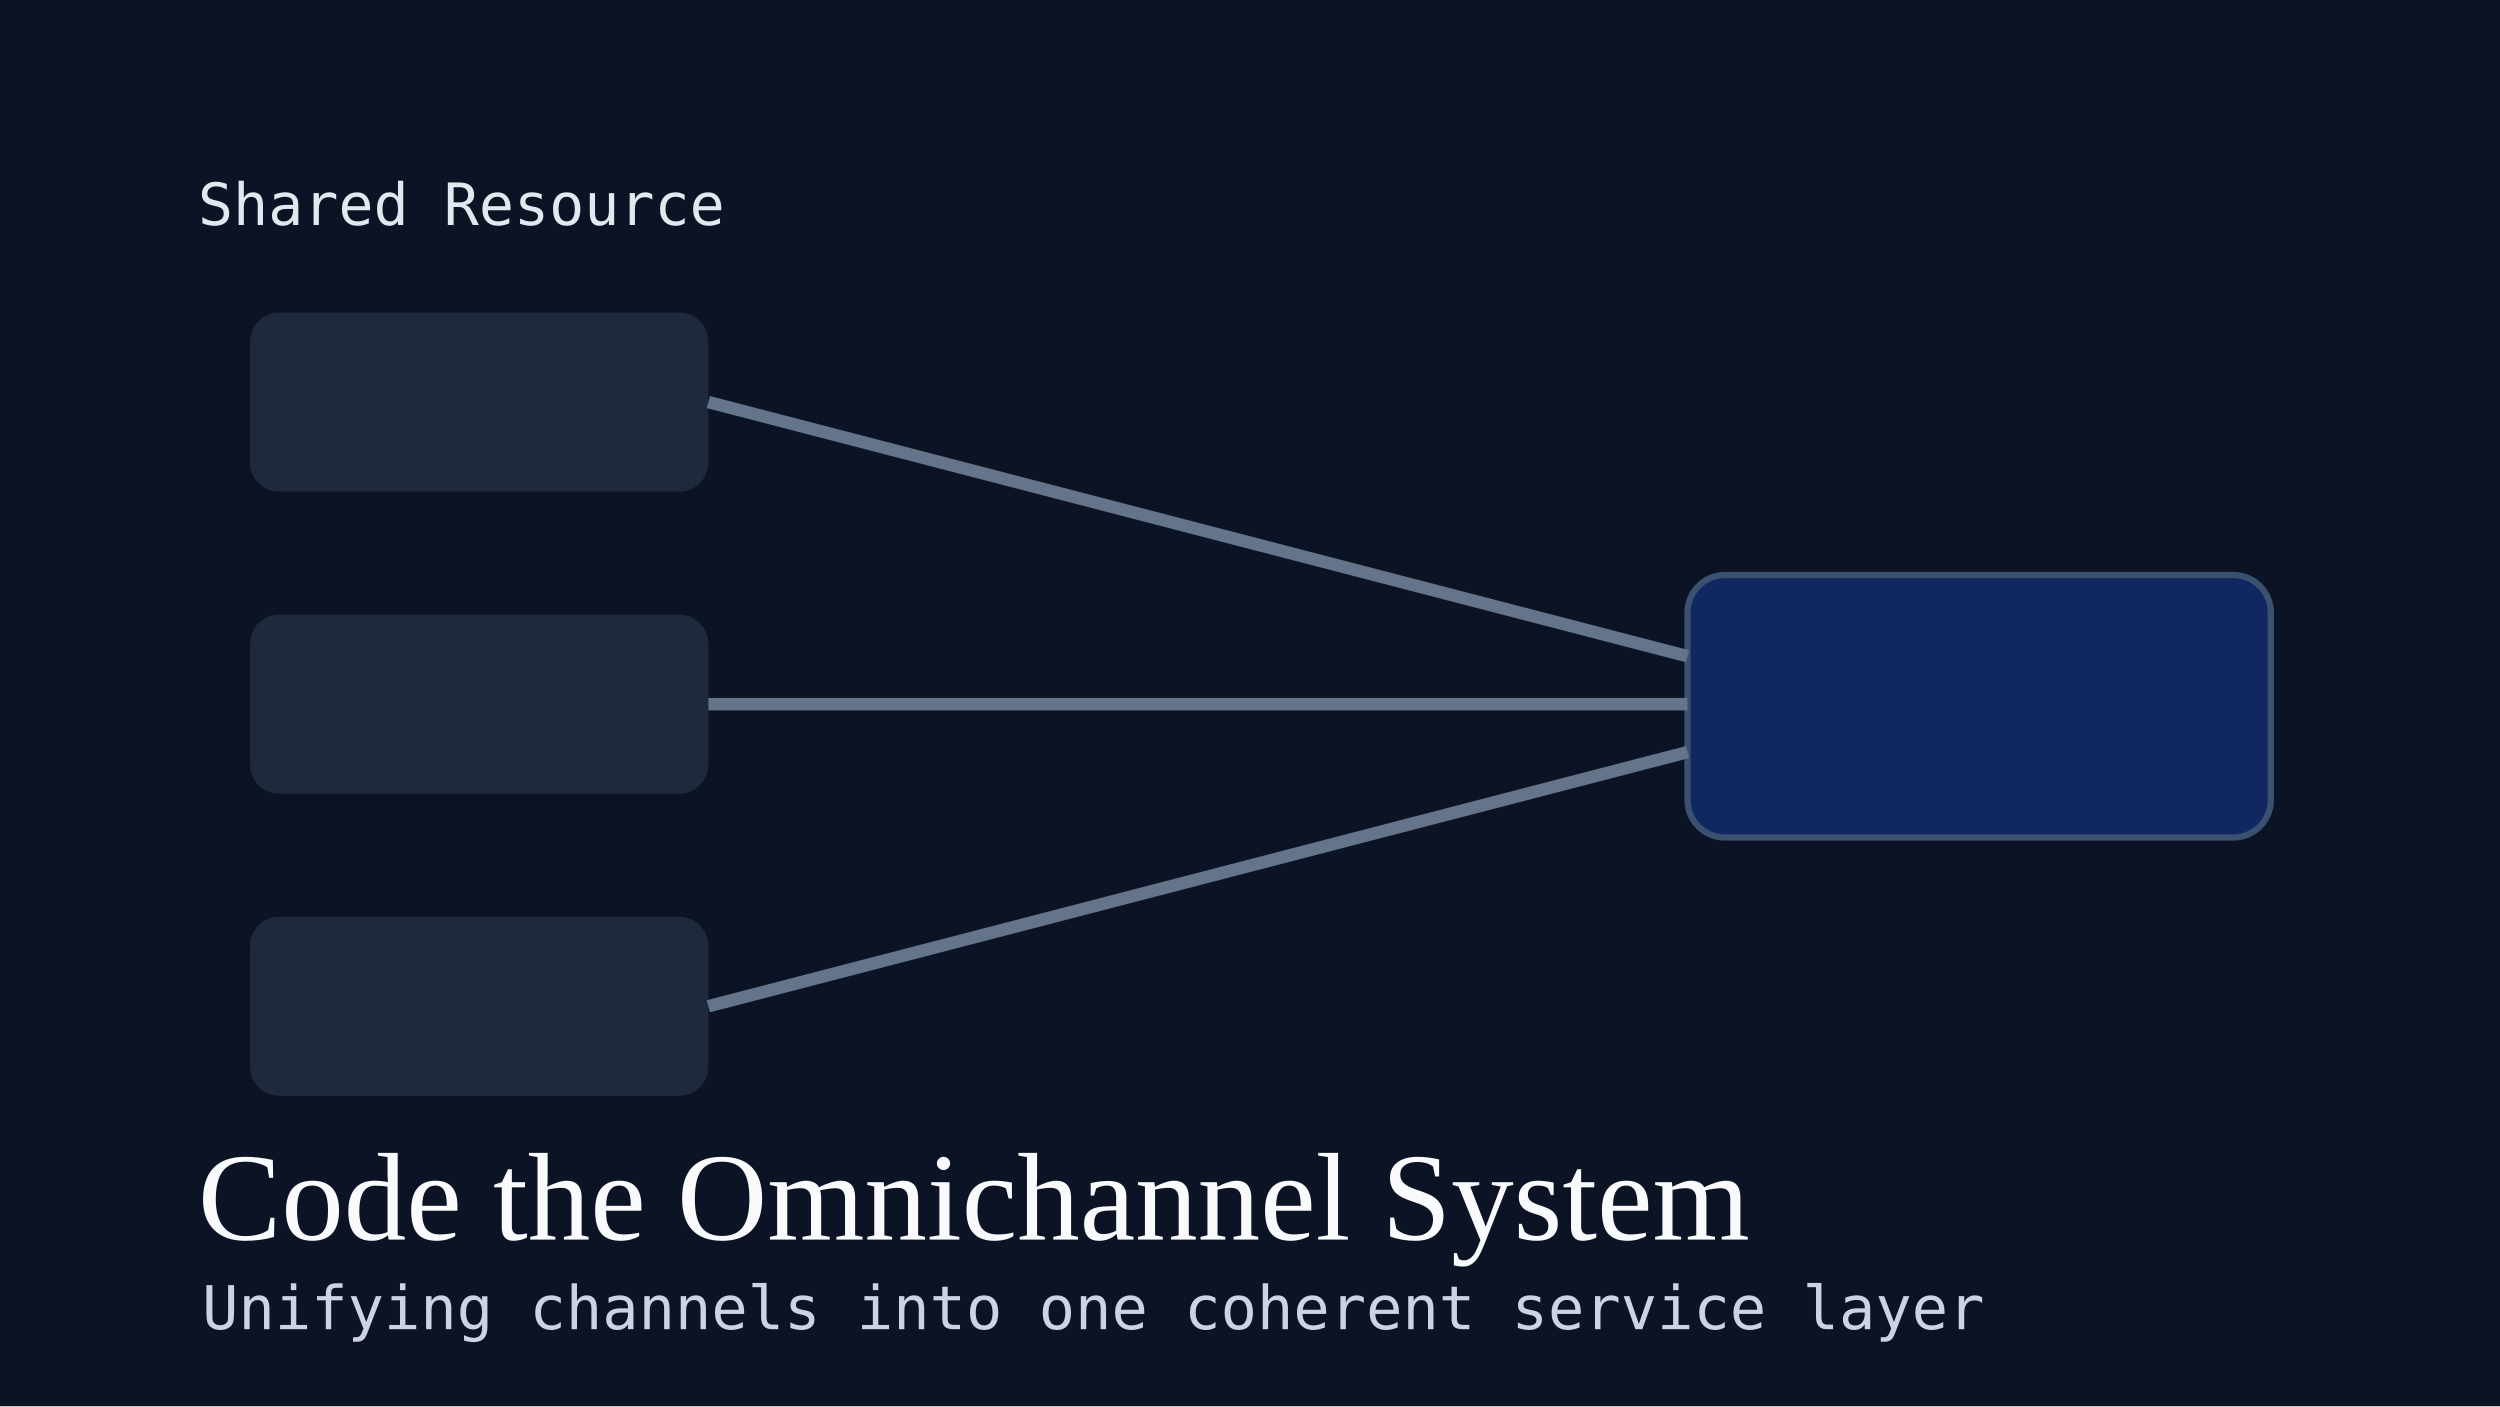
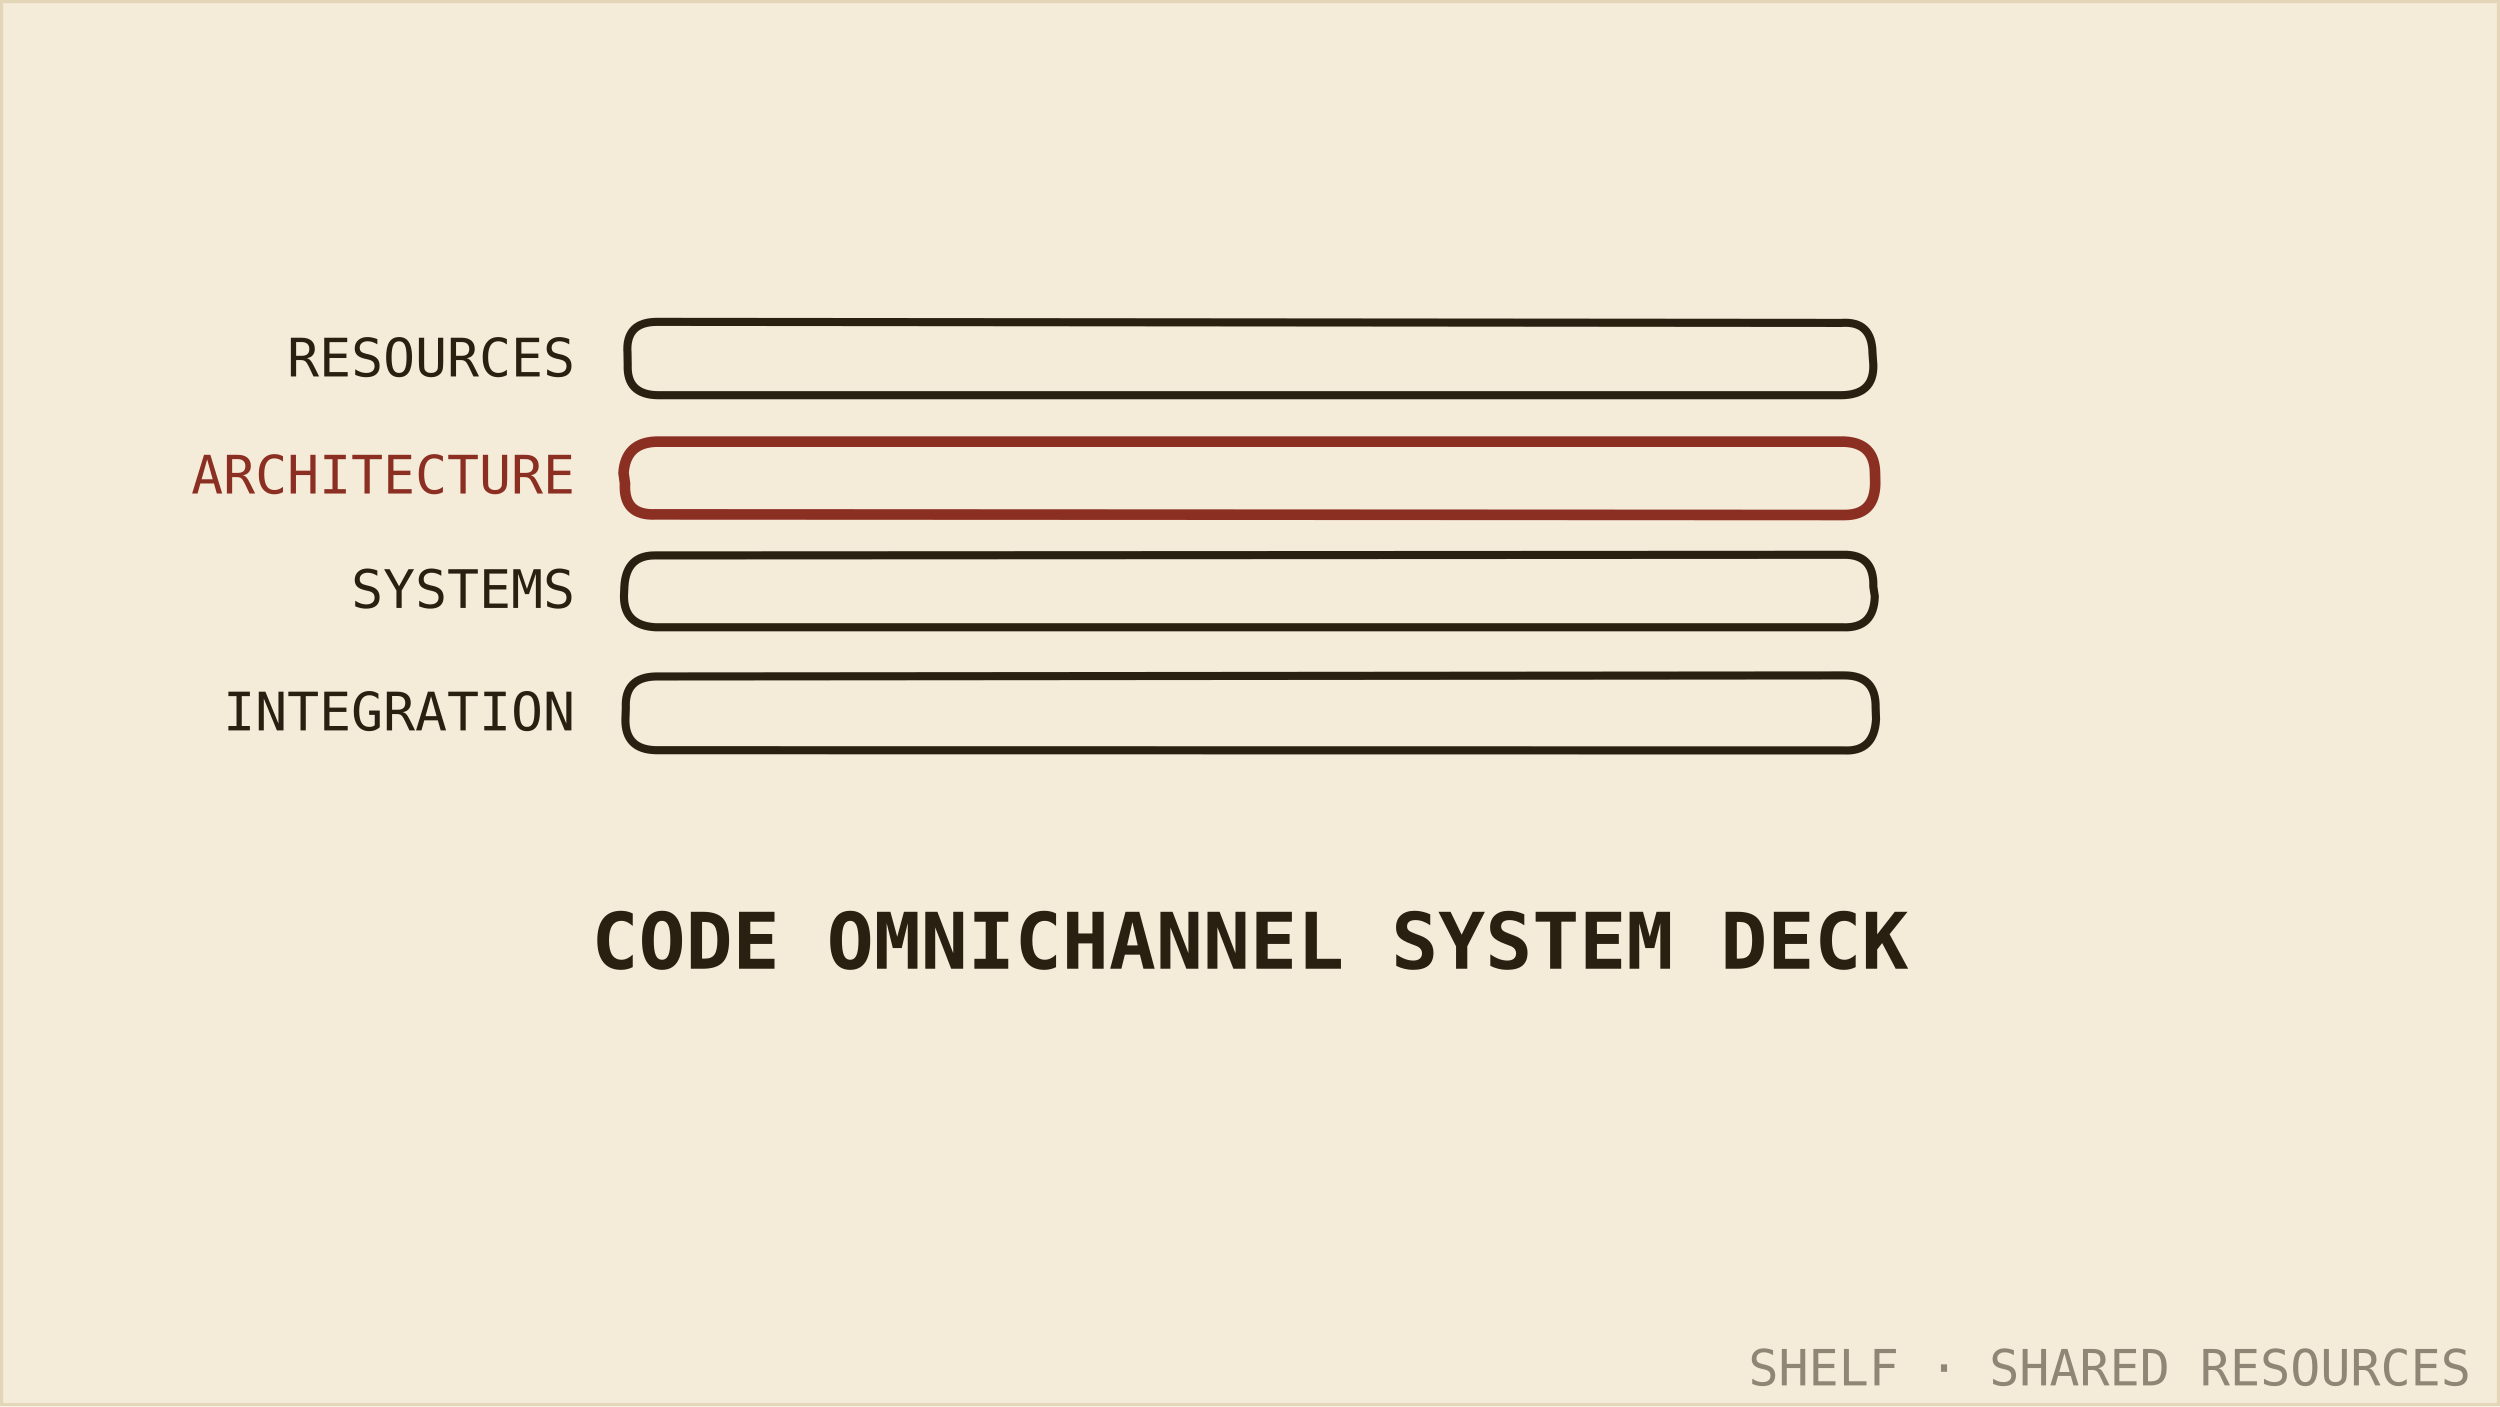
<svg xmlns="http://www.w3.org/2000/svg" viewBox="0 0 1200 675" role="img" aria-labelledby="t d">
-   <rect width="1200" height="675" fill="#0b1324" />
-   <rect x="120" y="150" width="220" height="86" rx="14" fill="#1e293b" />
-   <rect x="120" y="295" width="220" height="86" rx="14" fill="#1e293b" />
-   <rect x="120" y="440" width="220" height="86" rx="14" fill="#1e293b" />
-   <rect x="810" y="276" width="280" height="126" rx="18" fill="#1d4ed8" opacity="0.35" stroke="#93c5fd" stroke-width="3" />
-   <line x1="340" y1="193" x2="810" y2="315" stroke="#64748b" stroke-width="6" />
-   <line x1="340" y1="338" x2="810" y2="338" stroke="#64748b" stroke-width="6" />
-   <line x1="340" y1="483" x2="810" y2="361" stroke="#64748b" stroke-width="6" />
-   <text x="95" y="108" fill="#e2e8f0" font-family="ui-monospace, SFMono-Regular, Menlo, monospace" font-size="28">Shared Resource</text>
-   <text x="95" y="595" fill="#f8fafc" font-family="Georgia, 'Times New Roman', serif" font-size="60">Code the Omnichannel System</text>
-   <text x="97" y="638" fill="#cbd5e1" font-family="ui-monospace, SFMono-Regular, Menlo, monospace" font-size="29">Unifying channels into one coherent service layer</text>
+   <rect width="1200" height="675" fill="#f4ecd8" />
+   <rect x="0.75" y="0.75" width="1198.5" height="673.5" fill="none" stroke="#e3d6b8" stroke-width="1.5" />
+   <path d="M 315.8 154.5 L 883.9 155.0 Q 898.6 153.9 898.8 169.5 L 899.2 175.1 Q 899.6 189.5 883.9 189.7 L 315.8 189.7 Q 300.7 189.5 301.3 175.1 L 301.2 169.5 Q 300.1 154.3 315.8 154.5 Z" stroke="#2a2012" stroke-width="3.90" fill="none" />
+   <text x="276.0" y="180.7" font-family="'JetBrains Mono', ui-monospace, monospace" font-size="25.5" fill="#2a2012" text-anchor="end">RESOURCES</text>
+   <path d="M 314.7 212.0 L 885.4 212.0 Q 899.8 212.7 900.0 227.0 L 900.1 232.1 Q 899.9 247.2 885.4 247.2 L 314.7 246.9 Q 299.1 247.6 300.0 232.1 L 299.3 227.0 Q 300.3 212.6 314.7 212.0 Z" stroke="#8c2f23" stroke-width="5.10" fill="none" />
+   <text x="276.0" y="236.9" font-family="'JetBrains Mono', ui-monospace, monospace" font-size="25.5" fill="#8c2f23" text-anchor="end">ARCHITECTURE</text>
+   <path d="M 314.9 266.6 L 884.7 266.3 Q 899.7 265.9 899.2 281.6 L 899.9 286.2 Q 899.5 301.7 884.7 301.1 L 314.9 301.1 Q 299.5 300.4 299.5 286.2 L 299.7 281.6 Q 300.5 266.3 314.9 266.6 Z" stroke="#2a2012" stroke-width="3.90" fill="none" />
+   <text x="276.0" y="291.8" font-family="'JetBrains Mono', ui-monospace, monospace" font-size="25.5" fill="#2a2012" text-anchor="end">SYSTEMS</text>
+   <path d="M 314.9 324.7 L 885.1 324.2 Q 900.6 324.1 900.3 339.7 L 900.5 345.3 Q 899.6 361.0 885.1 360.2 L 314.9 360.1 Q 300.0 359.8 300.2 345.3 L 300.4 339.7 Q 299.7 325.0 314.9 324.7 Z" stroke="#2a2012" stroke-width="3.90" fill="none" />
+   <text x="276.0" y="350.6" font-family="'JetBrains Mono', ui-monospace, monospace" font-size="25.5" fill="#2a2012" text-anchor="end">INTEGRATION</text>
+   <text x="600.0" y="465.0" font-family="'JetBrains Mono', ui-monospace, monospace" font-size="37.5" fill="#2a2012" font-weight="700" text-anchor="middle">CODE OMNICHANNEL SYSTEM DECK</text>
+   <text x="1186" y="665" font-family="'JetBrains Mono', ui-monospace, monospace" font-size="24.0" fill="#2a2012" opacity="0.5" text-anchor="end">SHELF · SHARED RESOURCES</text>
</svg>
